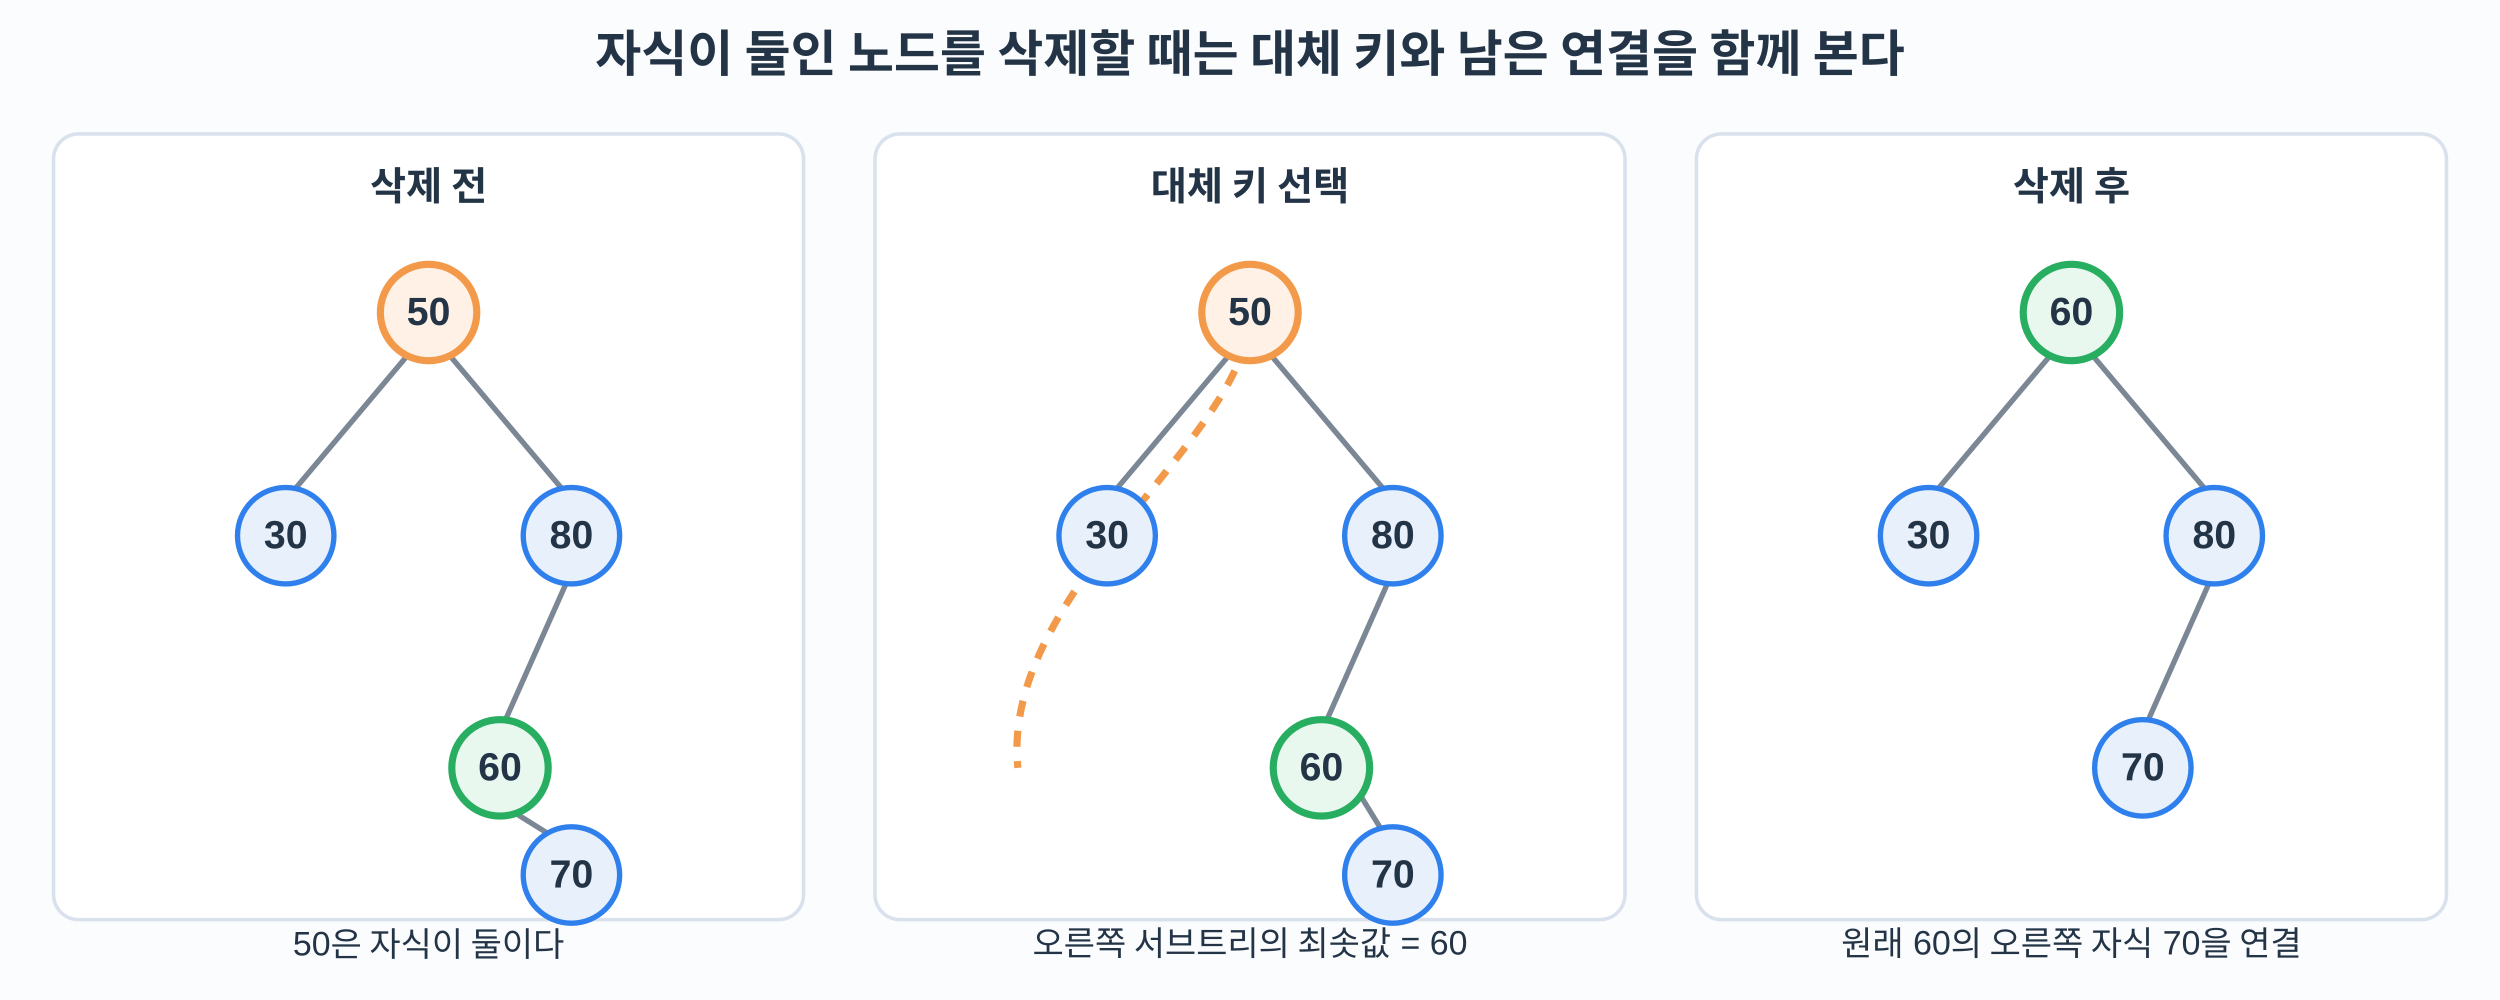
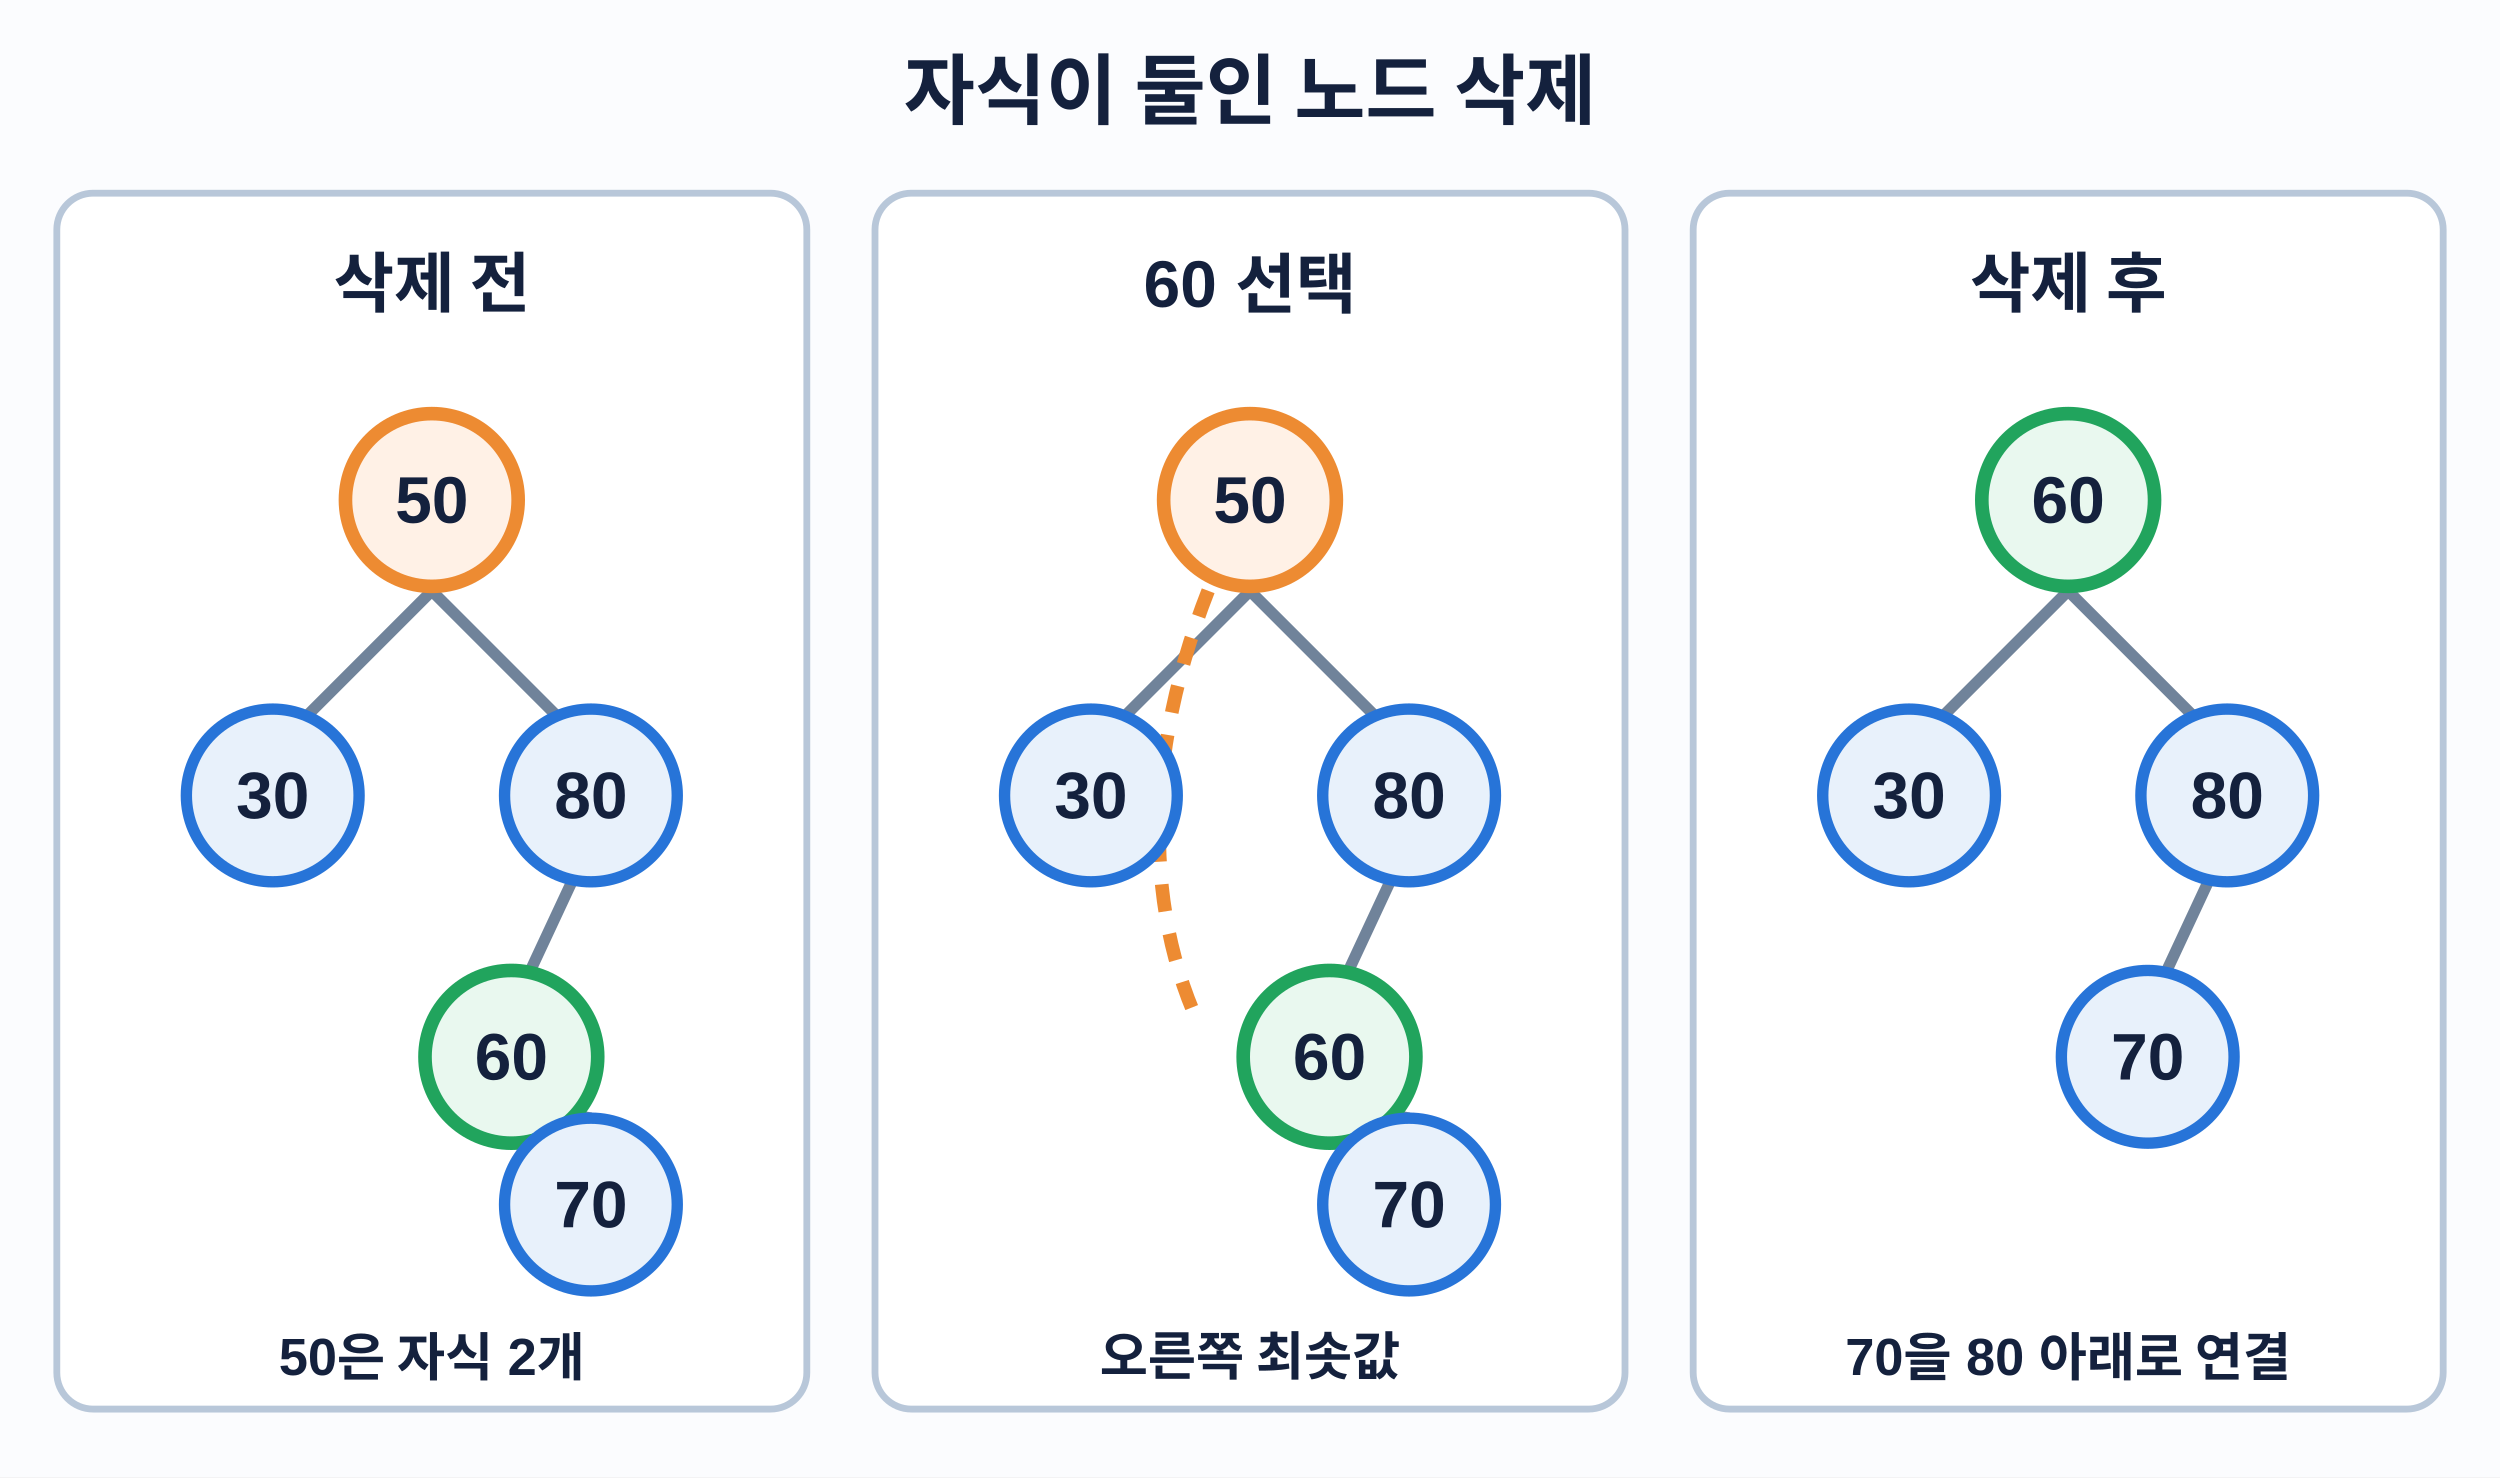
- <svg xmlns="http://www.w3.org/2000/svg" width="1400" height="560" viewBox="0 0 1400 560" role="img" aria-labelledby="title desc">
+ <svg xmlns="http://www.w3.org/2000/svg" width="1100" height="650" viewBox="0 0 1100 650" role="img" aria-labelledby="title desc">
  <style>
-     text { font-family: Arial, 'Malgun Gothic', sans-serif; fill: #243447; }
-     .panel { fill: #ffffff; stroke: #d9e2ec; stroke-width: 2; }
-     .title { font-size: 28px; font-weight: 700; }
-     .label { font-size: 22px; font-weight: 700; }
-     .small { font-size: 19px; }
-     .node { fill: #e8f1fb; stroke: #2f80ed; stroke-width: 3; }
-     .target { fill: #fff1e6; stroke: #f2994a; stroke-width: 4; }
-     .replace { fill: #e9f8ef; stroke: #27ae60; stroke-width: 4; }
-     .edge { stroke: #7b8794; stroke-width: 3; fill: none; }
-     .dashed { stroke: #f2994a; stroke-width: 4; stroke-dasharray: 9 8; fill: none; }
+     text { font-family: Arial, 'Malgun Gothic', sans-serif; fill: #14213d; }
+     .panel { fill: #ffffff; stroke: #b8c7d9; stroke-width: 3; }
+     .title { font-size: 34px; font-weight: 700; }
+     .panel-title { font-size: 29px; font-weight: 700; }
+     .caption { font-size: 23px; font-weight: 700; }
+     .node { fill: #e8f1fb; stroke: #2774d8; stroke-width: 5; }
+     .target { fill: #fff1e6; stroke: #ed8b32; stroke-width: 6; }
+     .replace { fill: #e9f8ef; stroke: #21a45d; stroke-width: 6; }
+     .edge { stroke: #70839a; stroke-width: 5; fill: none; }
+     .dashed { stroke: #ed8b32; stroke-width: 6; stroke-dasharray: 12 10; fill: none; }
  </style>
-   <rect width="1400" height="560" fill="#fbfcfe" />
-   <text x="700" y="40" text-anchor="middle" class="title">자식이 둘인 노드를 삭제할 때는 대체 키와 남은 연결을 함께 본다</text>
-   <rect x="30" y="75" width="420" height="440" rx="14" class="panel" />
-   <rect x="490" y="75" width="420" height="440" rx="14" class="panel" />
-   <rect x="950" y="75" width="420" height="440" rx="14" class="panel" />
-   <text x="240" y="112" text-anchor="middle" class="label">삭제 전</text>
-   <text x="700" y="112" text-anchor="middle" class="label">대체 키 선택</text>
-   <text x="1160" y="112" text-anchor="middle" class="label">삭제 후</text>
-   <path d="M240 185 L160 280 M240 185 L320 280 M320 320 L280 410 M280 450 L320 475" class="edge" />
-   <circle cx="240" cy="175" r="27" class="target" />
-   <text x="240" y="182" text-anchor="middle" class="label">50</text>
-   <circle cx="160" cy="300" r="27" class="node" />
-   <text x="160" y="307" text-anchor="middle" class="label">30</text>
-   <circle cx="320" cy="300" r="27" class="node" />
-   <text x="320" y="307" text-anchor="middle" class="label">80</text>
-   <circle cx="280" cy="430" r="27" class="replace" />
-   <text x="280" y="437" text-anchor="middle" class="label">60</text>
-   <circle cx="320" cy="490" r="27" class="node" />
-   <text x="320" y="497" text-anchor="middle" class="label">70</text>
-   <text x="240" y="535" text-anchor="middle" class="small">50은 자식이 둘이다</text>
-   <path d="M700 185 L620 280 M700 185 L780 280 M780 320 L740 410 M740 410 L780 475" class="edge" />
-   <path d="M700 175 C700 245 560 330 570 430" class="dashed" />
-   <circle cx="700" cy="175" r="27" class="target" />
-   <text x="700" y="182" text-anchor="middle" class="label">50</text>
-   <circle cx="620" cy="300" r="27" class="node" />
-   <text x="620" y="307" text-anchor="middle" class="label">30</text>
-   <circle cx="780" cy="300" r="27" class="node" />
-   <text x="780" y="307" text-anchor="middle" class="label">80</text>
-   <circle cx="740" cy="430" r="27" class="replace" />
-   <text x="740" y="437" text-anchor="middle" class="label">60</text>
-   <circle cx="780" cy="490" r="27" class="node" />
-   <text x="780" y="497" text-anchor="middle" class="label">70</text>
-   <text x="700" y="535" text-anchor="middle" class="small" fill="#27ae60">오른쪽 서브트리의 최솟값 = 60</text>
-   <path d="M1160 185 L1080 280 M1160 185 L1240 280 M1240 320 L1200 410" class="edge" />
-   <circle cx="1160" cy="175" r="27" class="replace" />
-   <text x="1160" y="182" text-anchor="middle" class="label">60</text>
-   <circle cx="1080" cy="300" r="27" class="node" />
-   <text x="1080" y="307" text-anchor="middle" class="label">30</text>
-   <circle cx="1240" cy="300" r="27" class="node" />
-   <text x="1240" y="307" text-anchor="middle" class="label">80</text>
-   <circle cx="1200" cy="430" r="27" class="node" />
-   <text x="1200" y="437" text-anchor="middle" class="label">70</text>
-   <text x="1160" y="535" text-anchor="middle" class="small">원래 60의 오른쪽 자식 70을 연결</text>
+   <rect width="1100" height="650" fill="#fbfcfe" />
+   <text x="550" y="52" text-anchor="middle" class="title">자식이 둘인 노드 삭제</text>
+   <rect x="25" y="85" width="330" height="535" rx="16" class="panel" />
+   <rect x="385" y="85" width="330" height="535" rx="16" class="panel" />
+   <rect x="745" y="85" width="330" height="535" rx="16" class="panel" />
+   <text x="190" y="135" text-anchor="middle" class="panel-title">삭제 전</text>
+   <path d="M190 260 L120 330 M190 260 L260 330 M260 370 L225 445 M225 485 L260 492" class="edge" />
+   <circle cx="190" cy="220" r="38" class="target" />
+   <text x="190" y="230" text-anchor="middle" class="panel-title">50</text>
+   <circle cx="120" cy="350" r="38" class="node" />
+   <text x="120" y="360" text-anchor="middle" class="panel-title">30</text>
+   <circle cx="260" cy="350" r="38" class="node" />
+   <text x="260" y="360" text-anchor="middle" class="panel-title">80</text>
+   <circle cx="225" cy="465" r="38" class="replace" />
+   <text x="225" y="475" text-anchor="middle" class="panel-title">60</text>
+   <circle cx="260" cy="530" r="38" class="node" />
+   <text x="260" y="540" text-anchor="middle" class="panel-title">70</text>
+   <text x="190" y="605" text-anchor="middle" class="caption">50은 자식 2개</text>
+   <text x="550" y="135" text-anchor="middle" class="panel-title">60 선택</text>
+   <path d="M550 260 L480 330 M550 260 L620 330 M620 370 L585 445 M585 485 L620 492" class="edge" />
+   <path d="M550 220 C505 305 500 385 525 445" class="dashed" />
+   <circle cx="550" cy="220" r="38" class="target" />
+   <text x="550" y="230" text-anchor="middle" class="panel-title">50</text>
+   <circle cx="480" cy="350" r="38" class="node" />
+   <text x="480" y="360" text-anchor="middle" class="panel-title">30</text>
+   <circle cx="620" cy="350" r="38" class="node" />
+   <text x="620" y="360" text-anchor="middle" class="panel-title">80</text>
+   <circle cx="585" cy="465" r="38" class="replace" />
+   <text x="585" y="475" text-anchor="middle" class="panel-title">60</text>
+   <circle cx="620" cy="530" r="38" class="node" />
+   <text x="620" y="540" text-anchor="middle" class="panel-title">70</text>
+   <text x="550" y="605" text-anchor="middle" class="caption" fill="#168048">오른쪽 최솟값</text>
+   <text x="910" y="135" text-anchor="middle" class="panel-title">삭제 후</text>
+   <path d="M910 260 L840 330 M910 260 L980 330 M980 370 L945 445" class="edge" />
+   <circle cx="910" cy="220" r="38" class="replace" />
+   <text x="910" y="230" text-anchor="middle" class="panel-title">60</text>
+   <circle cx="840" cy="350" r="38" class="node" />
+   <text x="840" y="360" text-anchor="middle" class="panel-title">30</text>
+   <circle cx="980" cy="350" r="38" class="node" />
+   <text x="980" y="360" text-anchor="middle" class="panel-title">80</text>
+   <circle cx="945" cy="465" r="38" class="node" />
+   <text x="945" y="475" text-anchor="middle" class="panel-title">70</text>
+   <text x="910" y="605" text-anchor="middle" class="caption">70을 80 아래로 연결</text>
</svg>
